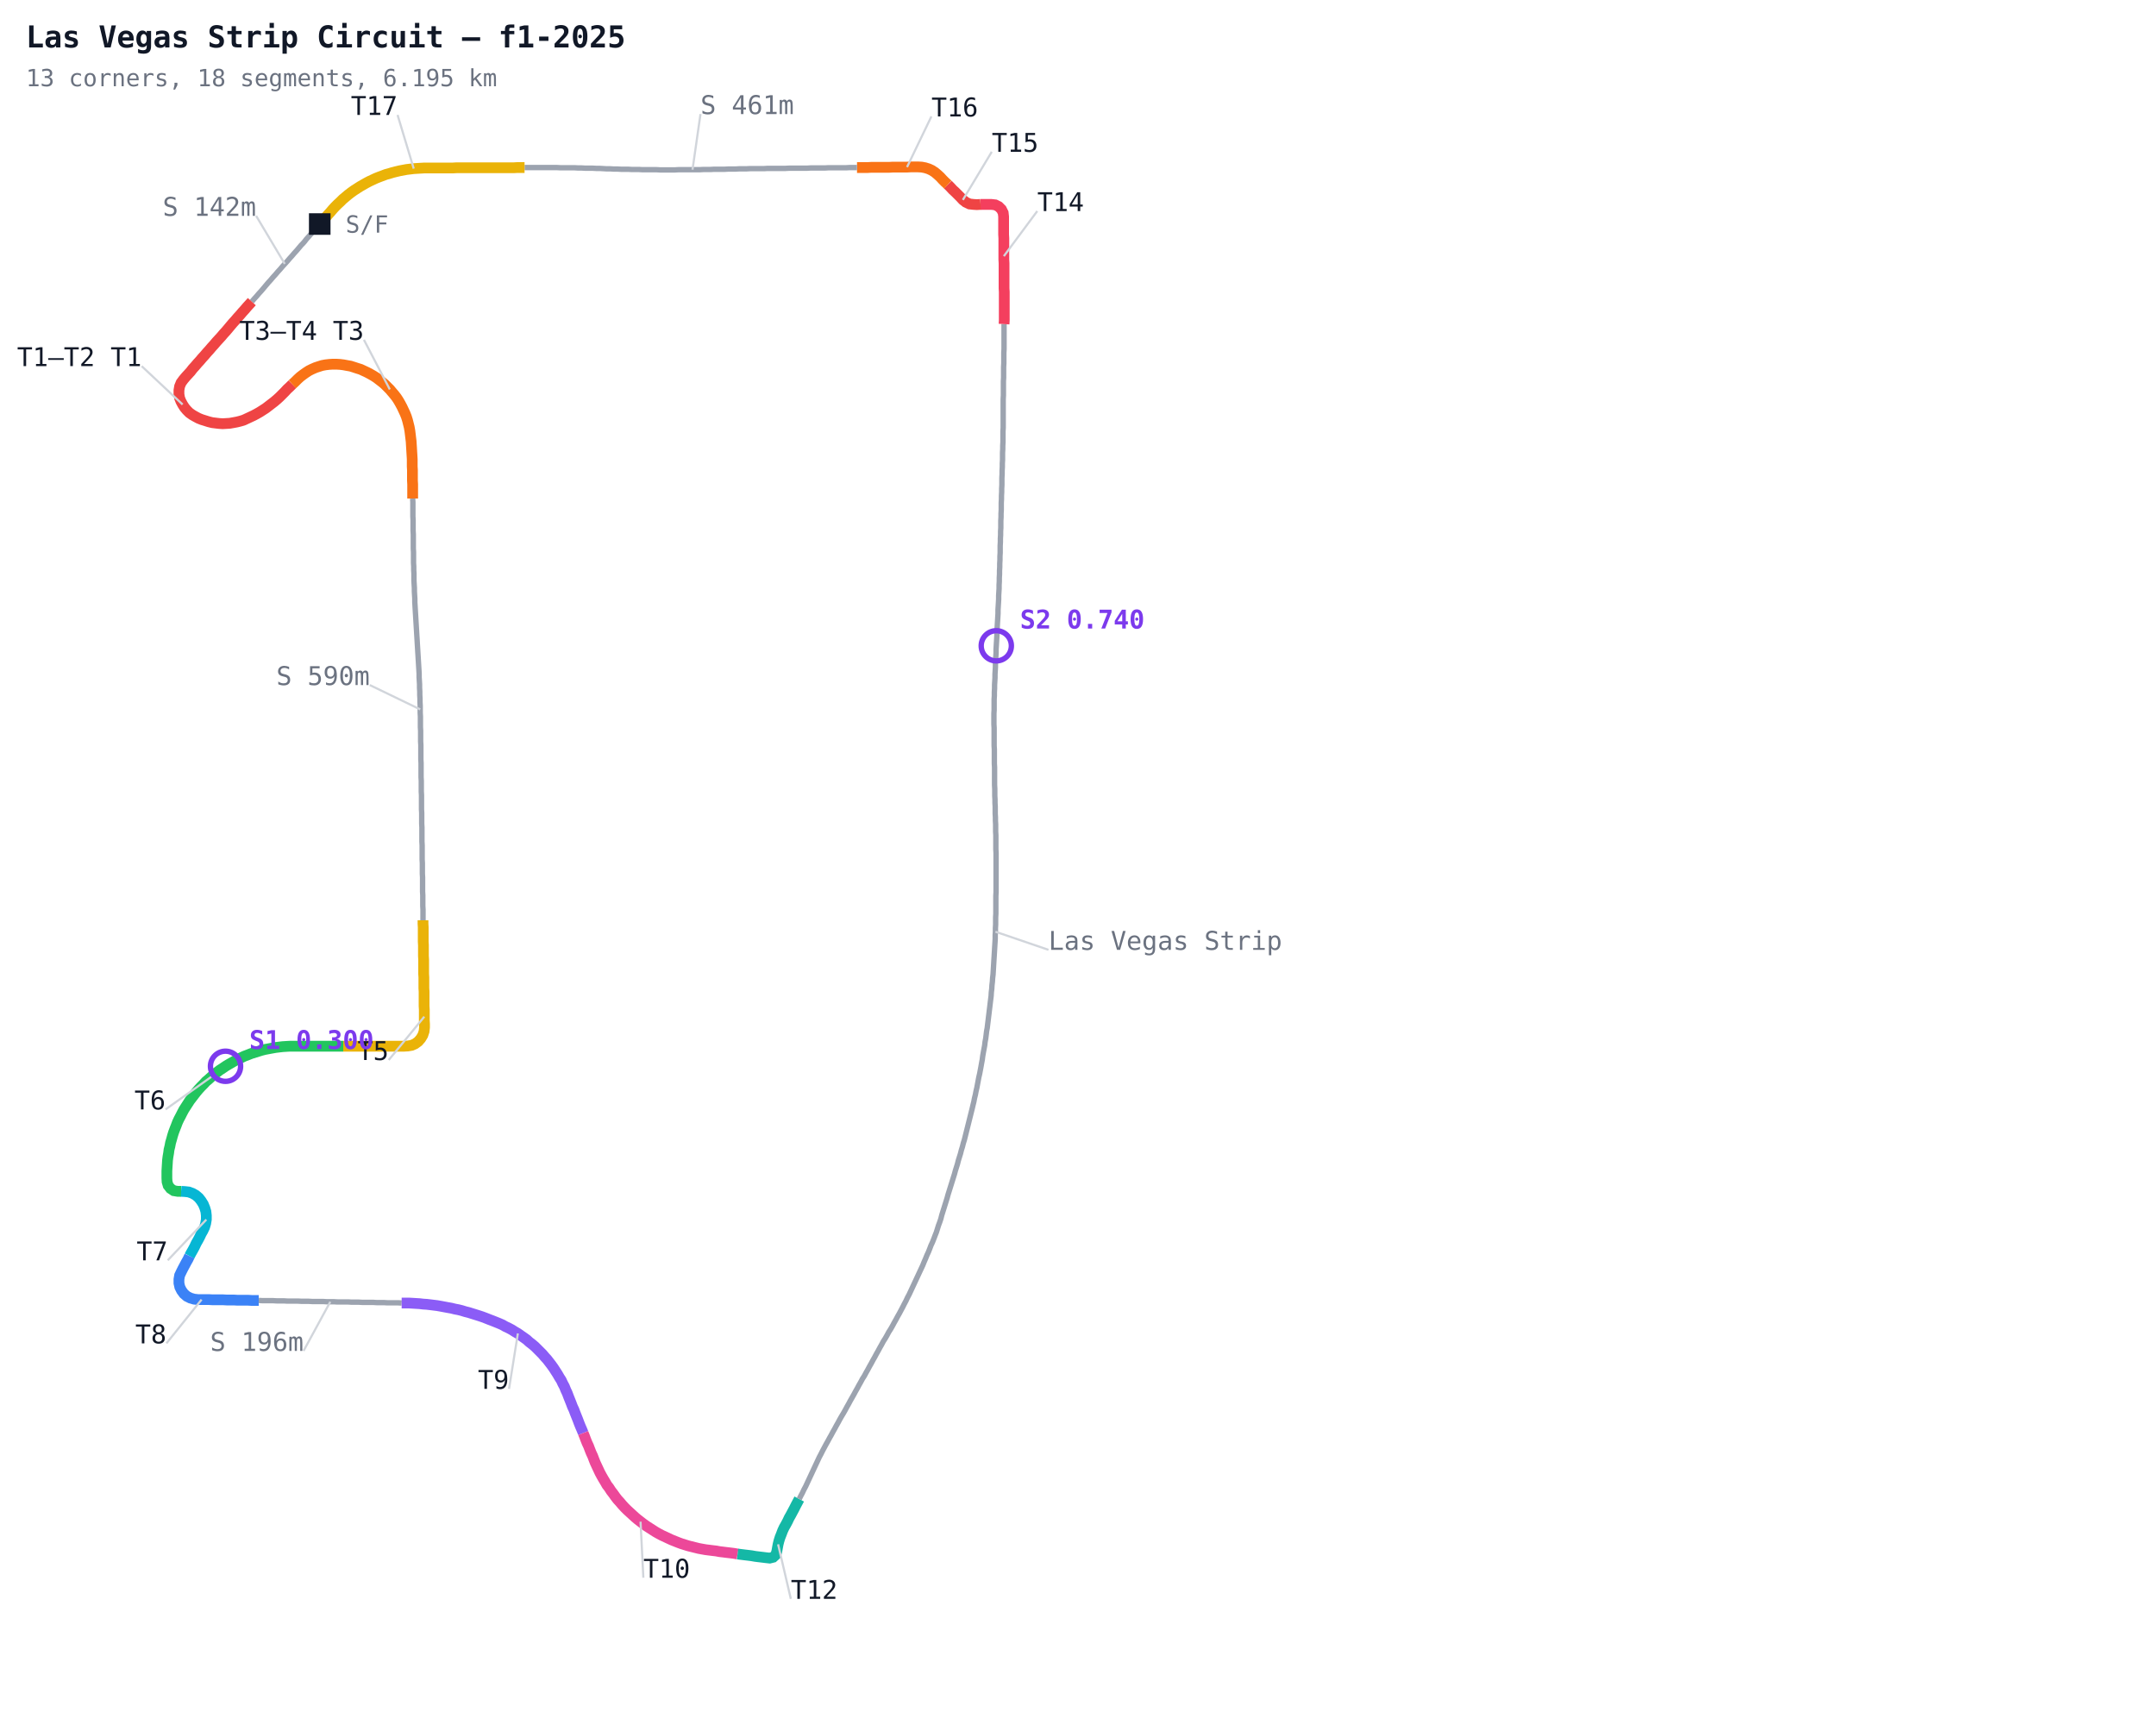
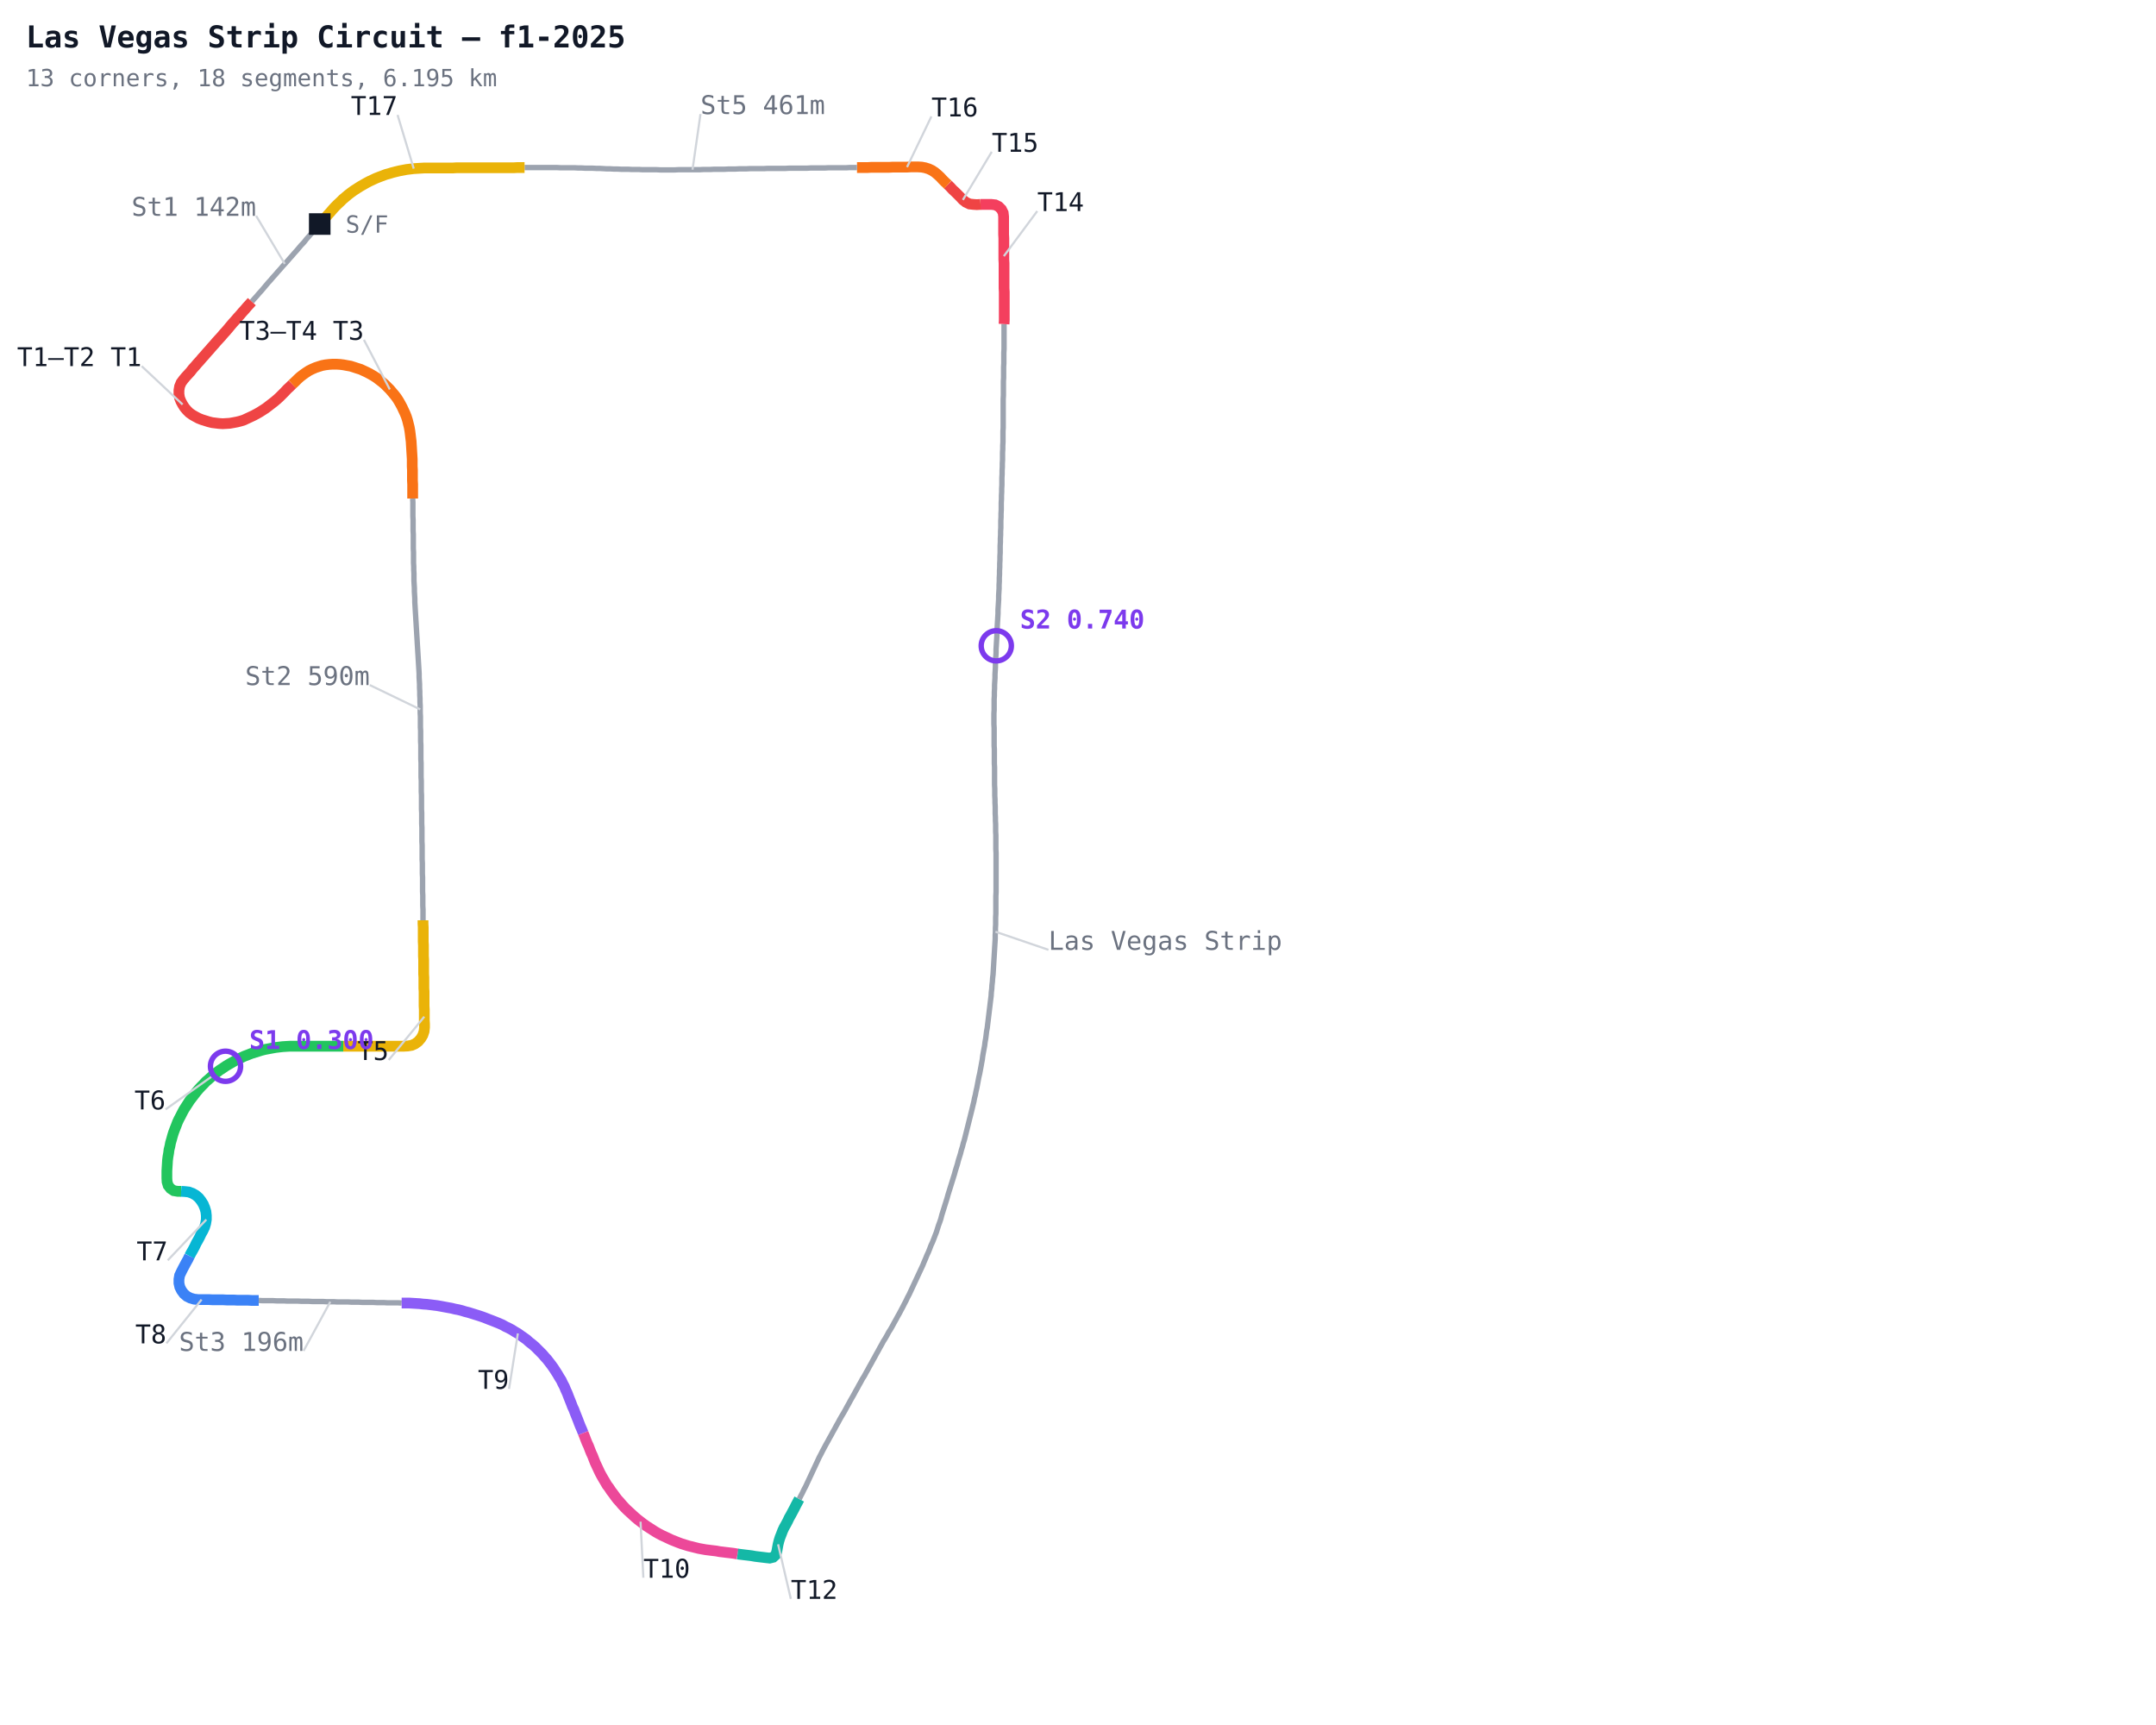
<svg xmlns="http://www.w3.org/2000/svg" width="1000" height="800" viewBox="0 0 1000 800">
  <defs>
    <style>
      .name { font-family: monospace; font-size: 12px; }
      .sector { font-family: monospace; font-size: 12px; fill: #7c3aed; font-weight: bold; }
      .title { font-family: monospace; font-size: 14px; fill: #111827; font-weight: bold; }
      .sub { font-family: monospace; font-size: 11px; fill: #6b7280; }
    </style>
  </defs>
  <rect width="1000" height="800" fill="#ffffff" />
  <polyline fill="none" stroke="#9ca3af" stroke-width="2.5" points="148.3,103.9 147.4,104.9 146.6,105.8 145.5,107.1 144.4,108.3 143.3,109.6 142.2,110.8 141.2,112.1 140.5,112.9 139.7,113.7 138.7,114.9 137.6,116.2 136.5,117.4 135.4,118.7 134.3,119.9 133.2,121.2 132.1,122.4 131.0,123.6 129.9,124.9 128.8,126.1 127.7,127.4 126.6,128.6 125.5,129.9 124.4,131.1 123.3,132.4 122.3,133.6 121.2,134.9 120.1,136.1 119.0,137.4 117.9,138.6 116.8,139.9" />
  <polyline fill="none" stroke="#ef4444" stroke-width="5" points="116.8,139.9 115.7,141.1 114.6,142.3 113.5,143.6 112.4,144.8 111.3,146.1 110.2,147.3 109.1,148.6 108.0,149.8 106.9,151.1 105.9,152.3 104.8,153.6 103.7,154.8 102.6,156.1 101.5,157.3 100.4,158.5 99.3,159.8 98.2,161.0 97.1,162.3 96.0,163.5 94.9,164.8 93.8,166.0 92.7,167.3 91.6,168.5 90.5,169.8 89.4,171.0 88.4,172.3 87.3,173.5 86.2,174.7 85.1,176.0 84.0,177.5 83.3,179.2 83.0,181.0 83.0,182.8 83.3,184.6 83.9,186.1 84.7,187.6 85.6,189.0 86.6,190.2 87.8,191.4 89.2,192.4 90.6,193.2 92.1,194.0 93.6,194.6 95.2,195.1 96.8,195.6 98.4,196.0 100.0,196.2 101.7,196.4 103.3,196.5 105.0,196.4 106.6,196.3 108.3,196.0 109.9,195.7 111.5,195.3 113.1,194.8 114.6,194.1 116.1,193.4 117.6,192.7 119.1,191.9 120.5,191.1 121.9,190.2 123.3,189.3 124.6,188.3 125.9,187.3 127.2,186.3 128.5,185.2 129.7,184.1 130.9,182.9 132.1,181.7 133.2,180.5 134.4,179.4 135.6,178.2" />
  <polyline fill="none" stroke="#f97316" stroke-width="5" points="135.6,178.2 136.8,177.1 138.0,175.9 139.2,174.8 140.5,173.8 141.9,172.8 143.3,171.9 144.7,171.2 146.3,170.5 147.8,170.0 149.4,169.5 151.0,169.2 152.7,169.0 154.3,168.9 156.0,168.9 157.7,169.0 159.3,169.2 160.9,169.5 162.6,169.8 164.2,170.3 165.7,170.8 167.3,171.3 168.8,172.0 170.3,172.7 171.8,173.5 173.2,174.3 174.6,175.2 175.9,176.2 177.2,177.2 178.5,178.3 179.7,179.5 180.8,180.6 181.9,181.9 183.0,183.2 184.0,184.5 184.9,185.9 185.7,187.3 186.5,188.8 187.2,190.3 187.9,191.8 188.5,193.3 189.0,194.9 189.4,196.5 189.8,198.1 190.1,199.8 190.3,201.4 190.5,203.1 190.7,204.7 190.8,206.4 190.9,208.0 191.0,209.7 191.1,211.3 191.2,213.0 191.2,214.6 191.2,216.3 191.3,218.0 191.3,219.6 191.3,221.3 191.3,222.9 191.4,224.6 191.4,226.2 191.4,227.9 191.4,229.6 191.4,231.2" />
  <polyline fill="none" stroke="#9ca3af" stroke-width="2.5" points="191.4,231.2 191.5,232.9 191.5,234.5 191.5,236.2 191.5,237.9 191.5,239.5 191.6,241.2 191.6,242.8 191.6,244.5 191.6,246.1 191.7,247.8 191.7,249.5 191.7,251.1 191.7,252.8 191.7,254.4 191.8,256.1 191.8,257.7 191.8,259.4 191.8,261.1 191.9,262.7 191.9,264.4 192.0,266.0 192.0,267.7 192.0,269.3 192.1,271.0 192.2,272.7 192.2,274.3 192.3,276.0 192.4,277.6 192.4,279.3 192.5,280.9 192.6,282.6 192.7,284.3 192.8,285.9 192.9,287.6 193.0,289.2 193.1,290.9 193.2,292.5 193.3,294.2 193.4,295.8 193.5,297.5 193.6,299.2 193.7,300.8 193.8,302.5 193.9,304.1 194.0,305.8 194.1,307.4 194.2,309.1 194.3,310.7 194.4,312.4 194.4,314.1 194.5,315.7 194.6,317.4 194.6,319.0 194.7,320.7 194.7,322.3 194.8,324.0 194.8,325.6 194.9,327.3 194.9,329.0 194.9,330.6 195.0,332.3 195.0,333.9 195.0,335.6 195.0,337.3 195.1,338.9 195.1,340.6 195.1,342.2 195.1,343.9 195.2,345.5 195.2,347.2 195.2,348.9 195.2,350.5 195.2,352.2 195.3,353.8 195.3,355.5 195.3,357.1 195.3,358.8 195.3,360.5 195.4,362.1 195.4,363.8 195.4,365.4 195.4,367.1 195.5,368.8 195.5,370.4 195.5,372.1 195.5,373.7 195.5,375.4 195.6,377.0 195.6,378.7 195.6,380.4 195.6,382.0 195.7,383.7 195.7,385.3 195.7,387.0 195.7,388.6 195.7,390.3 195.8,392.0 195.8,393.6 195.8,395.3 195.8,396.9 195.8,398.6 195.9,400.3 195.9,401.9 195.9,403.6 195.9,405.2 196.0,406.9 196.0,408.5 196.0,410.2 196.0,411.9 196.0,413.5 196.1,415.2 196.1,416.8 196.1,418.5 196.1,420.1 196.2,421.8 196.2,423.5 196.2,425.1 196.2,426.8" />
  <polyline fill="none" stroke="#eab308" stroke-width="5" points="196.2,426.8 196.2,428.4 196.3,430.1 196.3,431.8 196.3,433.4 196.3,435.1 196.3,436.7 196.4,438.4 196.4,440.0 196.4,441.7 196.4,443.4 196.5,445.0 196.5,446.7 196.5,448.3 196.5,450.0 196.5,451.7 196.6,453.3 196.6,455.0 196.6,456.6 196.6,458.3 196.7,459.9 196.7,461.6 196.7,463.3 196.7,464.9 196.7,466.6 196.8,468.2 196.8,469.9 196.8,471.5 196.8,473.2 196.9,474.9 196.9,476.5 196.7,478.3 196.1,480.1 195.2,481.6 194.0,483.0 192.5,484.1 190.9,484.8 189.1,485.1 187.4,485.2 185.8,485.2 184.1,485.2 182.5,485.2 180.8,485.2 179.1,485.2 177.5,485.2 175.8,485.2 174.2,485.2 172.5,485.2 170.8,485.2 169.2,485.2 167.5,485.2 165.9,485.2 164.2,485.2 162.6,485.2 160.9,485.2 159.2,485.2" />
  <polyline fill="none" stroke="#22c55e" stroke-width="5" points="159.2,485.2 157.6,485.2 155.9,485.2 154.3,485.2 152.6,485.2 150.9,485.2 149.3,485.2 147.6,485.2 146.0,485.2 144.3,485.2 142.7,485.2 141.0,485.2 139.3,485.2 137.7,485.2 136.0,485.2 134.4,485.2 132.7,485.3 131.1,485.4 129.4,485.6 127.8,485.8 126.1,486.1 124.5,486.4 122.9,486.7 121.3,487.1 119.7,487.6 118.1,488.1 116.5,488.6 115.0,489.2 113.4,489.8 111.9,490.5 110.4,491.2 108.9,492.0 107.5,492.8 106.1,493.6 104.6,494.5 103.3,495.4 101.9,496.3 100.6,497.3 99.3,498.3 98.0,499.4 96.8,500.5 95.5,501.6 94.4,502.8 93.2,504.0 92.1,505.2 91.0,506.5 90.0,507.8 89.0,509.1 88.0,510.4 87.1,511.8 86.2,513.2 85.3,514.6 84.5,516.1 83.8,517.5 83.0,519.0 82.3,520.5 81.7,522.1 81.1,523.6 80.5,525.2 80.0,526.8 79.6,528.3 79.1,530.0 78.8,531.6 78.4,533.2 78.2,534.8 77.9,536.5 77.7,538.1 77.6,539.8 77.5,541.4 77.4,543.1 77.4,544.7 77.4,546.4 77.5,548.1 78.0,549.8 79.1,551.2 80.6,552.2 82.4,552.5 84.0,552.5" />
  <polyline fill="none" stroke="#06b6d4" stroke-width="5" points="84.0,552.5 85.7,552.6 87.5,552.8 89.2,553.4 90.8,554.3 92.2,555.5 93.3,556.9 94.3,558.5 95.0,560.2 95.5,561.9 95.7,563.7 95.7,565.6 95.4,567.4 94.9,569.1 94.1,570.8 93.3,572.2 92.6,573.7 91.8,575.2 91.0,576.6 90.3,578.1 89.5,579.6 88.7,581.0 87.9,582.5" />
  <polyline fill="none" stroke="#3b82f6" stroke-width="5" points="87.9,582.5 87.2,584.0 86.4,585.4 85.6,586.9 84.8,588.4 84.1,589.8 83.3,591.5 83.0,593.3 83.0,595.1 83.4,596.9 84.2,598.5 85.3,600.0 86.7,601.2 88.3,602.0 90.0,602.5 91.8,602.7 93.5,602.7 95.1,602.7 96.8,602.7 98.5,602.8 100.1,602.8 101.8,602.8 103.4,602.8 105.1,602.9 106.7,602.9 108.4,602.9 110.1,603.0 111.7,603.0 113.4,603.0 115.0,603.0 116.7,603.1 118.4,603.1 120.0,603.1" />
  <polyline fill="none" stroke="#9ca3af" stroke-width="2.5" points="120.0,603.1 121.7,603.2 123.3,603.2 125.0,603.2 126.6,603.2 128.3,603.3 130.0,603.3 131.6,603.3 133.3,603.4 134.9,603.4 136.6,603.4 138.2,603.4 139.9,603.5 141.6,603.5 143.2,603.5 144.9,603.6 146.5,603.6 148.2,603.6 149.9,603.6 151.5,603.7 153.2,603.7 154.8,603.7 156.5,603.8 158.1,603.8 159.8,603.8 161.5,603.8 163.1,603.9 164.8,603.9 166.4,603.9 168.1,604.0 169.7,604.0 171.4,604.0 173.1,604.0 174.7,604.1 176.4,604.1 178.0,604.1 179.7,604.2 181.3,604.2 183.0,604.2 184.7,604.2 186.3,604.3" />
  <polyline fill="none" stroke="#8b5cf6" stroke-width="5" points="186.3,604.3 188.0,604.3 189.6,604.3 191.3,604.4 192.9,604.5 194.6,604.6 196.3,604.8 197.9,604.9 199.6,605.1 201.2,605.3 202.8,605.5 204.5,605.8 206.1,606.1 207.7,606.4 209.4,606.7 211.0,607.1 212.6,607.4 214.2,607.8 215.8,608.3 217.4,608.7 219.0,609.2 220.6,609.7 222.2,610.2 223.7,610.7 225.3,611.3 226.8,611.9 228.4,612.5 229.9,613.1 231.4,613.7 233.0,614.4 234.4,615.2 235.9,615.9 237.4,616.7 238.8,617.6 240.2,618.4 241.6,619.4 242.9,620.3 244.3,621.3 245.5,622.4 246.8,623.4 248.1,624.5 249.3,625.7 250.4,626.8 251.6,628.0 252.7,629.3 253.8,630.5 254.8,631.8 255.8,633.1 256.8,634.5 257.7,635.9 258.6,637.3 259.4,638.7 260.3,640.1 261.0,641.6 261.8,643.1 262.4,644.6 263.1,646.1 263.7,647.7 264.3,649.2 264.9,650.7 265.5,652.3 266.2,653.8 266.8,655.4 267.4,656.9 268.0,658.4 268.6,660.0 269.2,661.5 269.9,663.1 270.5,664.6" />
  <polyline fill="none" stroke="#ec4899" stroke-width="5" points="270.5,664.6 271.1,666.1 271.7,667.7 272.3,669.2 273.0,670.7 273.6,672.3 274.2,673.8 274.9,675.3 275.5,676.9 276.1,678.4 276.8,679.9 277.5,681.4 278.2,682.9 279.0,684.4 279.8,685.8 280.7,687.3 281.5,688.7 282.5,690.0 283.4,691.4 284.4,692.7 285.4,694.1 286.4,695.4 287.5,696.6 288.6,697.9 289.7,699.1 290.9,700.3 292.1,701.4 293.3,702.5 294.5,703.6 295.8,704.7 297.1,705.7 298.4,706.7 299.8,707.7 301.2,708.6 302.6,709.5 304.0,710.4 305.4,711.2 306.9,712.0 308.4,712.7 309.9,713.4 311.4,714.1 312.9,714.7 314.4,715.3 316.0,715.9 317.6,716.4 319.2,716.9 320.8,717.3 322.4,717.7 324.0,718.1 325.6,718.4 327.3,718.7 328.9,718.9 330.5,719.1 332.2,719.3 333.8,719.6 335.5,719.8 337.1,720.0 338.8,720.2 340.4,720.4 342.1,720.7" />
  <polyline fill="none" stroke="#14b8a6" stroke-width="5" points="342.1,720.7 343.7,720.9 345.3,721.1 347.0,721.3 348.6,721.5 350.3,721.8 351.9,722.0 353.6,722.2 355.2,722.4 357.0,722.6 358.6,722.2 359.8,721.1 360.3,719.5 360.6,717.8 360.9,716.2 361.3,714.6 361.8,713.0 362.4,711.5 363.0,709.9 363.7,708.4 364.5,707.0 365.3,705.5 366.0,704.0 366.8,702.6 367.6,701.1 368.4,699.6 369.1,698.2 369.9,696.7 370.7,695.2" />
  <polyline fill="none" stroke="#9ca3af" stroke-width="2.5" points="370.7,695.2 371.4,693.8 372.2,692.3 372.9,690.8 373.7,689.3 374.4,687.8 375.1,686.3 375.8,684.8 376.5,683.3 377.2,681.8 377.9,680.3 378.6,678.8 379.3,677.3 380.0,675.8 380.8,674.3 381.5,672.9 382.3,671.4 383.1,669.9 383.9,668.5 384.7,667.0 385.5,665.6 386.3,664.1 387.1,662.7 387.9,661.2 388.7,659.8 389.5,658.3 390.3,656.9 391.2,655.4 392.0,654.0 392.8,652.5 393.6,651.1 394.4,649.6 395.2,648.2 396.0,646.8 396.8,645.3 397.6,643.9 398.4,642.4 399.2,641.0 400.0,639.5 400.9,638.1 401.7,636.6 402.5,635.2 403.3,633.7 404.1,632.3 404.9,630.8 405.7,629.4 406.5,627.9 407.3,626.5 408.1,625.0 408.9,623.6 409.7,622.1 410.6,620.7 411.4,619.3 412.2,617.8 413.1,616.4 413.9,615.0 414.7,613.5 415.5,612.1 416.3,610.6 417.1,609.2 417.9,607.7 418.7,606.2 419.4,604.8 420.2,603.3 420.9,601.8 421.7,600.3 422.4,598.8 423.1,597.3 423.8,595.8 424.5,594.3 425.2,592.8 425.9,591.3 426.6,589.8 427.3,588.3 428.0,586.8 428.6,585.3 429.3,583.7 429.9,582.2 430.6,580.7 431.2,579.2 431.8,577.6 432.5,576.1 433.1,574.6 433.7,573.0 434.3,571.5 434.8,569.9 435.3,568.3 435.9,566.7 436.4,565.2 436.8,563.6 437.3,562.0 437.8,560.4 438.3,558.8 438.8,557.2 439.3,555.6 439.7,554.1 440.2,552.5 440.7,550.9 441.2,549.3 441.7,547.7 442.2,546.1 442.7,544.5 443.1,543.0 443.6,541.4 444.1,539.8 444.5,538.2 445.0,536.6 445.5,535.0 445.9,533.4 446.4,531.8 446.8,530.2 447.3,528.6 447.7,527.0 448.1,525.4 448.5,523.8 448.9,522.2 449.3,520.6 449.7,519.0 450.1,517.4 450.5,515.8 450.9,514.2 451.3,512.5 451.7,510.9 452.0,509.3 452.4,507.7 452.7,506.1 453.1,504.4 453.4,502.8 453.7,501.2 454.0,499.6 454.4,497.9 454.7,496.3 455.0,494.7 455.3,493.0 455.6,491.4 455.8,489.8 456.1,488.1 456.4,486.5 456.7,484.9 456.9,483.2 457.2,481.6 457.4,480.0 457.6,478.3 457.9,476.7 458.1,475.0 458.3,473.4 458.5,471.7 458.7,470.1 458.9,468.4 459.1,466.8 459.3,465.1 459.5,463.5 459.7,461.9 459.8,460.2 460.0,458.6 460.1,456.9 460.3,455.2 460.4,453.6 460.6,451.9 460.7,450.3 460.8,448.6 460.9,447.0 461.0,445.3 461.1,443.7 461.2,442.0 461.3,440.4 461.4,438.7 461.5,437.1 461.6,435.4 461.6,433.7 461.7,432.1 461.7,430.4 461.8,428.8 461.8,427.1 461.8,425.5 461.9,423.8 461.9,422.1 461.9,420.5 461.9,418.8 461.9,417.2 461.9,415.5 462.0,413.8 462.0,412.2 462.0,410.5 462.0,408.9 462.0,407.2 462.0,405.6 462.0,403.9 462.0,402.2 462.0,400.6 462.0,398.9 462.0,397.3 462.0,395.6 461.9,393.9 461.9,392.3 461.9,390.6 461.9,389.0 461.9,387.3 461.8,385.7 461.8,384.0 461.8,382.3 461.7,380.7 461.7,379.0 461.6,377.4 461.6,375.7 461.6,374.1 461.5,372.4 461.5,370.7 461.4,369.1 461.4,367.4 461.4,365.8 461.3,364.1 461.3,362.5 461.3,360.8 461.3,359.1 461.3,357.5 461.3,355.8 461.2,354.2 461.2,352.5 461.2,350.8 461.2,349.2 461.2,347.5 461.1,345.9 461.1,344.2 461.1,342.6 461.1,340.9 461.1,339.2 461.1,337.6 461.0,335.9 461.0,334.3 461.0,332.6 461.0,330.9 461.1,329.3 461.1,327.6 461.1,326.0 461.1,324.3 461.2,322.7 461.2,321.0 461.3,319.3 461.3,317.7 461.4,316.0 461.5,314.4 461.5,312.7 461.6,311.1 461.7,309.4 461.7,307.7 461.8,306.1 461.9,304.4 462.0,302.8 462.0,301.1 462.1,299.5 462.2,297.8 462.3,296.2 462.4,294.5 462.4,292.8 462.5,291.2 462.6,289.5 462.7,287.9 462.8,286.2 462.9,284.6 462.9,282.9 463.0,281.2 463.1,279.6 463.2,277.9 463.2,276.3 463.3,274.6 463.4,273.0 463.4,271.3 463.5,269.6 463.5,268.0 463.6,266.3 463.6,264.7 463.7,263.0 463.7,261.4 463.8,259.7 463.8,258.0 463.9,256.4 463.9,254.7 463.9,253.1 464.0,251.4 464.0,249.8 464.1,248.1 464.1,246.4 464.2,244.8 464.2,243.1 464.2,241.5 464.3,239.8 464.3,238.2 464.4,236.5 464.4,234.8 464.4,233.2 464.5,231.5 464.5,229.9 464.6,228.2 464.6,226.6 464.7,224.9 464.7,223.2 464.7,221.6 464.8,219.9 464.8,218.3 464.9,216.6 464.9,214.9 465.0,213.3 465.0,211.6 465.0,210.0 465.1,208.3 465.1,206.7 465.2,205.0 465.2,203.3 465.2,201.7 465.2,200.0 465.3,198.4 465.3,196.7 465.3,195.1 465.3,193.4 465.3,191.7 465.3,190.1 465.3,188.4 465.3,186.8 465.3,185.1 465.4,183.4 465.4,181.8 465.4,180.1 465.4,178.5 465.4,176.8 465.5,175.2 465.5,173.5 465.5,171.8 465.5,170.2 465.6,168.5 465.6,166.9 465.6,165.2 465.6,163.6 465.7,161.9 465.7,160.2 465.7,158.6 465.7,156.9 465.7,155.3 465.7,153.6 465.7,151.9 465.7,150.3" />
  <polyline fill="none" stroke="#f43f5e" stroke-width="5" points="465.7,150.3 465.8,148.6 465.8,147.0 465.8,145.3 465.8,143.7 465.8,142.0 465.8,140.3 465.8,138.7 465.8,137.0 465.8,135.4 465.7,133.7 465.7,132.0 465.7,130.4 465.7,128.7 465.7,127.1 465.7,125.4 465.7,123.8 465.7,122.1 465.6,120.4 465.6,118.8 465.6,117.1 465.6,115.5 465.6,113.8 465.6,112.2 465.6,110.5 465.5,108.8 465.5,107.2 465.5,105.5 465.5,103.9 465.5,102.2 465.5,100.5 465.3,98.7 464.5,97.1 463.2,95.8 461.6,95.0 459.8,94.8 458.1,94.8 456.5,94.8 454.8,94.8" />
  <polyline fill="none" stroke="#ef4444" stroke-width="5" points="454.8,94.8 453.1,94.9 451.5,94.8 449.7,94.6 448.0,93.8 446.6,92.7 445.5,91.5 444.3,90.3 443.1,89.1 441.9,88.0 440.8,86.8 439.6,85.6" />
  <polyline fill="none" stroke="#f97316" stroke-width="5" points="439.6,85.6 438.4,84.5 437.2,83.3 436.1,82.1 434.9,81.0 433.6,79.9 432.2,79.0 430.7,78.3 429.1,77.8 427.5,77.5 425.7,77.4 424.0,77.4 422.4,77.4 420.7,77.5 419.0,77.5 417.4,77.5 415.7,77.5 414.1,77.5 412.4,77.6 410.8,77.6 409.1,77.6 407.4,77.6 405.8,77.6 404.1,77.6 402.5,77.7 400.8,77.7 399.1,77.7 397.5,77.7" />
  <polyline fill="none" stroke="#9ca3af" stroke-width="2.5" points="397.5,77.7 395.8,77.7 394.2,77.7 392.5,77.8 390.9,77.8 389.2,77.8 387.5,77.8 385.9,77.8 384.2,77.8 382.6,77.9 380.9,77.9 379.3,77.9 377.6,77.9 375.9,77.9 374.3,78.0 372.6,78.0 371.0,78.0 369.3,78.0 367.6,78.0 366.0,78.0 364.3,78.1 362.7,78.1 361.0,78.1 359.4,78.1 357.7,78.1 356.0,78.1 354.4,78.2 352.7,78.2 351.1,78.2 349.4,78.2 347.8,78.2 346.1,78.3 344.4,78.3 342.8,78.3 341.1,78.4 339.5,78.4 337.8,78.4 336.1,78.5 334.5,78.5 332.8,78.5 331.2,78.5 329.5,78.6 327.9,78.6 326.2,78.6 324.5,78.7 322.9,78.7 321.2,78.7 319.6,78.7 317.9,78.7 316.3,78.7 314.6,78.7 312.9,78.8 311.3,78.8 309.6,78.8 308.0,78.8 306.3,78.8 304.6,78.7 303.0,78.7 301.3,78.7 299.7,78.7 298.0,78.7 296.4,78.6 294.7,78.6 293.0,78.6 291.4,78.5 289.7,78.5 288.1,78.5 286.4,78.4 284.7,78.4 283.1,78.3 281.4,78.3 279.8,78.2 278.1,78.1 276.5,78.1 274.8,78.0 273.1,78.0 271.5,78.0 269.8,77.9 268.2,77.9 266.5,77.8 264.9,77.8 263.2,77.8 261.5,77.8 259.9,77.8 258.2,77.7 256.6,77.7 254.9,77.7 253.3,77.7 251.6,77.7 249.9,77.7 248.3,77.7 246.6,77.7 245.0,77.7 243.3,77.7" />
  <polyline fill="none" stroke="#eab308" stroke-width="5" points="243.3,77.7 241.6,77.7 240.0,77.7 238.3,77.8 236.7,77.8 235.0,77.8 233.4,77.8 231.7,77.8 230.0,77.8 228.4,77.8 226.7,77.8 225.1,77.8 223.4,77.8 221.7,77.8 220.1,77.8 218.4,77.8 216.8,77.8 215.1,77.8 213.5,77.8 211.8,77.8 210.1,77.9 208.5,77.9 206.8,77.9 205.2,77.9 203.5,77.9 201.9,77.9 200.2,77.9 198.5,77.9 196.9,77.9 195.2,78.0 193.6,78.1 191.9,78.2 190.3,78.4 188.6,78.6 187.0,78.9 185.4,79.2 183.7,79.6 182.1,80.0 180.5,80.5 179.0,80.9 177.4,81.5 175.8,82.1 174.3,82.7 172.8,83.4 171.3,84.1 169.8,84.9 168.4,85.7 167.0,86.5 165.6,87.4 164.2,88.3 162.8,89.3 161.5,90.3 160.2,91.4 159.0,92.4 157.8,93.6 156.6,94.7 155.4,95.9 154.3,97.1 153.2,98.4 152.1,99.6 151.0,100.9 149.9,102.1 149.1,103.0" />
  <line x1="132.1" y1="122.4" x2="118.8" y2="100.1" stroke="#d1d5db" stroke-width="1" />
-   <text x="118.8" y="100.1" text-anchor="end" class="name" fill="#6b7280">S 142m</text>
+   <text x="118.8" y="100.1" text-anchor="end" class="name" fill="#6b7280">St1 142m</text>
  <line x1="84.7" y1="187.6" x2="65.7" y2="169.8" stroke="#d1d5db" stroke-width="1" />
  <text x="65.7" y="169.8" text-anchor="end" class="name" fill="#111827">T1–T2 T1</text>
  <line x1="180.8" y1="180.6" x2="168.8" y2="157.6" stroke="#d1d5db" stroke-width="1" />
  <text x="168.8" y="157.6" text-anchor="end" class="name" fill="#111827">T3–T4 T3</text>
  <line x1="194.9" y1="329.0" x2="171.5" y2="317.7" stroke="#d1d5db" stroke-width="1" />
-   <text x="171.5" y="317.7" text-anchor="end" class="name" fill="#6b7280">S 590m</text>
+   <text x="171.5" y="317.7" text-anchor="end" class="name" fill="#6b7280">St2 590m</text>
  <line x1="196.8" y1="471.5" x2="180.3" y2="491.6" stroke="#d1d5db" stroke-width="1" />
  <text x="180.3" y="491.6" text-anchor="end" class="name" fill="#111827">T5</text>
  <line x1="98.0" y1="499.4" x2="76.8" y2="514.5" stroke="#d1d5db" stroke-width="1" />
  <text x="76.8" y="514.5" text-anchor="end" class="name" fill="#111827">T6</text>
  <line x1="95.7" y1="565.6" x2="77.8" y2="584.5" stroke="#d1d5db" stroke-width="1" />
  <text x="77.8" y="584.5" text-anchor="end" class="name" fill="#111827">T7</text>
  <line x1="93.5" y1="602.7" x2="77.2" y2="623.0" stroke="#d1d5db" stroke-width="1" />
  <text x="77.2" y="623.0" text-anchor="end" class="name" fill="#111827">T8</text>
  <line x1="153.2" y1="603.7" x2="140.8" y2="626.5" stroke="#d1d5db" stroke-width="1" />
-   <text x="140.8" y="626.5" text-anchor="end" class="name" fill="#6b7280">S 196m</text>
+   <text x="140.8" y="626.5" text-anchor="end" class="name" fill="#6b7280">St3 196m</text>
  <line x1="240.2" y1="618.4" x2="236.1" y2="644.1" stroke="#d1d5db" stroke-width="1" />
  <text x="236.1" y="644.1" text-anchor="end" class="name" fill="#111827">T9</text>
  <line x1="297.1" y1="705.7" x2="298.4" y2="731.7" stroke="#d1d5db" stroke-width="1" />
  <text x="298.4" y="731.7" text-anchor="start" class="name" fill="#111827">T10</text>
  <line x1="360.9" y1="716.2" x2="366.8" y2="741.5" stroke="#d1d5db" stroke-width="1" />
  <text x="366.8" y="741.5" text-anchor="start" class="name" fill="#111827">T12</text>
  <line x1="461.7" y1="432.1" x2="486.3" y2="440.5" stroke="#d1d5db" stroke-width="1" />
  <text x="486.3" y="440.5" text-anchor="start" class="name" fill="#6b7280">Las Vegas Strip</text>
  <line x1="465.6" y1="118.8" x2="481.1" y2="97.9" stroke="#d1d5db" stroke-width="1" />
  <text x="481.1" y="97.9" text-anchor="start" class="name" fill="#111827">T14</text>
  <line x1="446.6" y1="92.7" x2="460.0" y2="70.4" stroke="#d1d5db" stroke-width="1" />
  <text x="460.0" y="70.4" text-anchor="start" class="name" fill="#111827">T15</text>
  <line x1="420.7" y1="77.5" x2="432.0" y2="54.0" stroke="#d1d5db" stroke-width="1" />
  <text x="432.0" y="54.0" text-anchor="start" class="name" fill="#111827">T16</text>
  <line x1="321.2" y1="78.7" x2="324.9" y2="52.9" stroke="#d1d5db" stroke-width="1" />
-   <text x="324.9" y="52.9" text-anchor="start" class="name" fill="#6b7280">S 461m</text>
+   <text x="324.9" y="52.9" text-anchor="start" class="name" fill="#6b7280">St5 461m</text>
  <line x1="191.9" y1="78.2" x2="184.4" y2="53.3" stroke="#d1d5db" stroke-width="1" />
  <text x="184.4" y="53.3" text-anchor="end" class="name" fill="#111827">T17</text>
  <circle cx="104.6" cy="494.5" r="7" fill="none" stroke="#7c3aed" stroke-width="2.5" />
  <text x="115.6" y="486.5" class="sector">S1 0.300</text>
  <circle cx="462.1" cy="299.5" r="7" fill="none" stroke="#7c3aed" stroke-width="2.5" />
  <text x="473.1" y="291.5" class="sector">S2 0.740</text>
  <rect x="143.3" y="98.9" width="10" height="10" fill="#111827" />
  <text x="160.3" y="107.9" class="sub">S/F</text>
  <text class="title" x="12" y="22">Las Vegas Strip Circuit — f1-2025</text>
  <text class="sub" x="12" y="40">13 corners, 18 segments, 6.195 km</text>
</svg>
